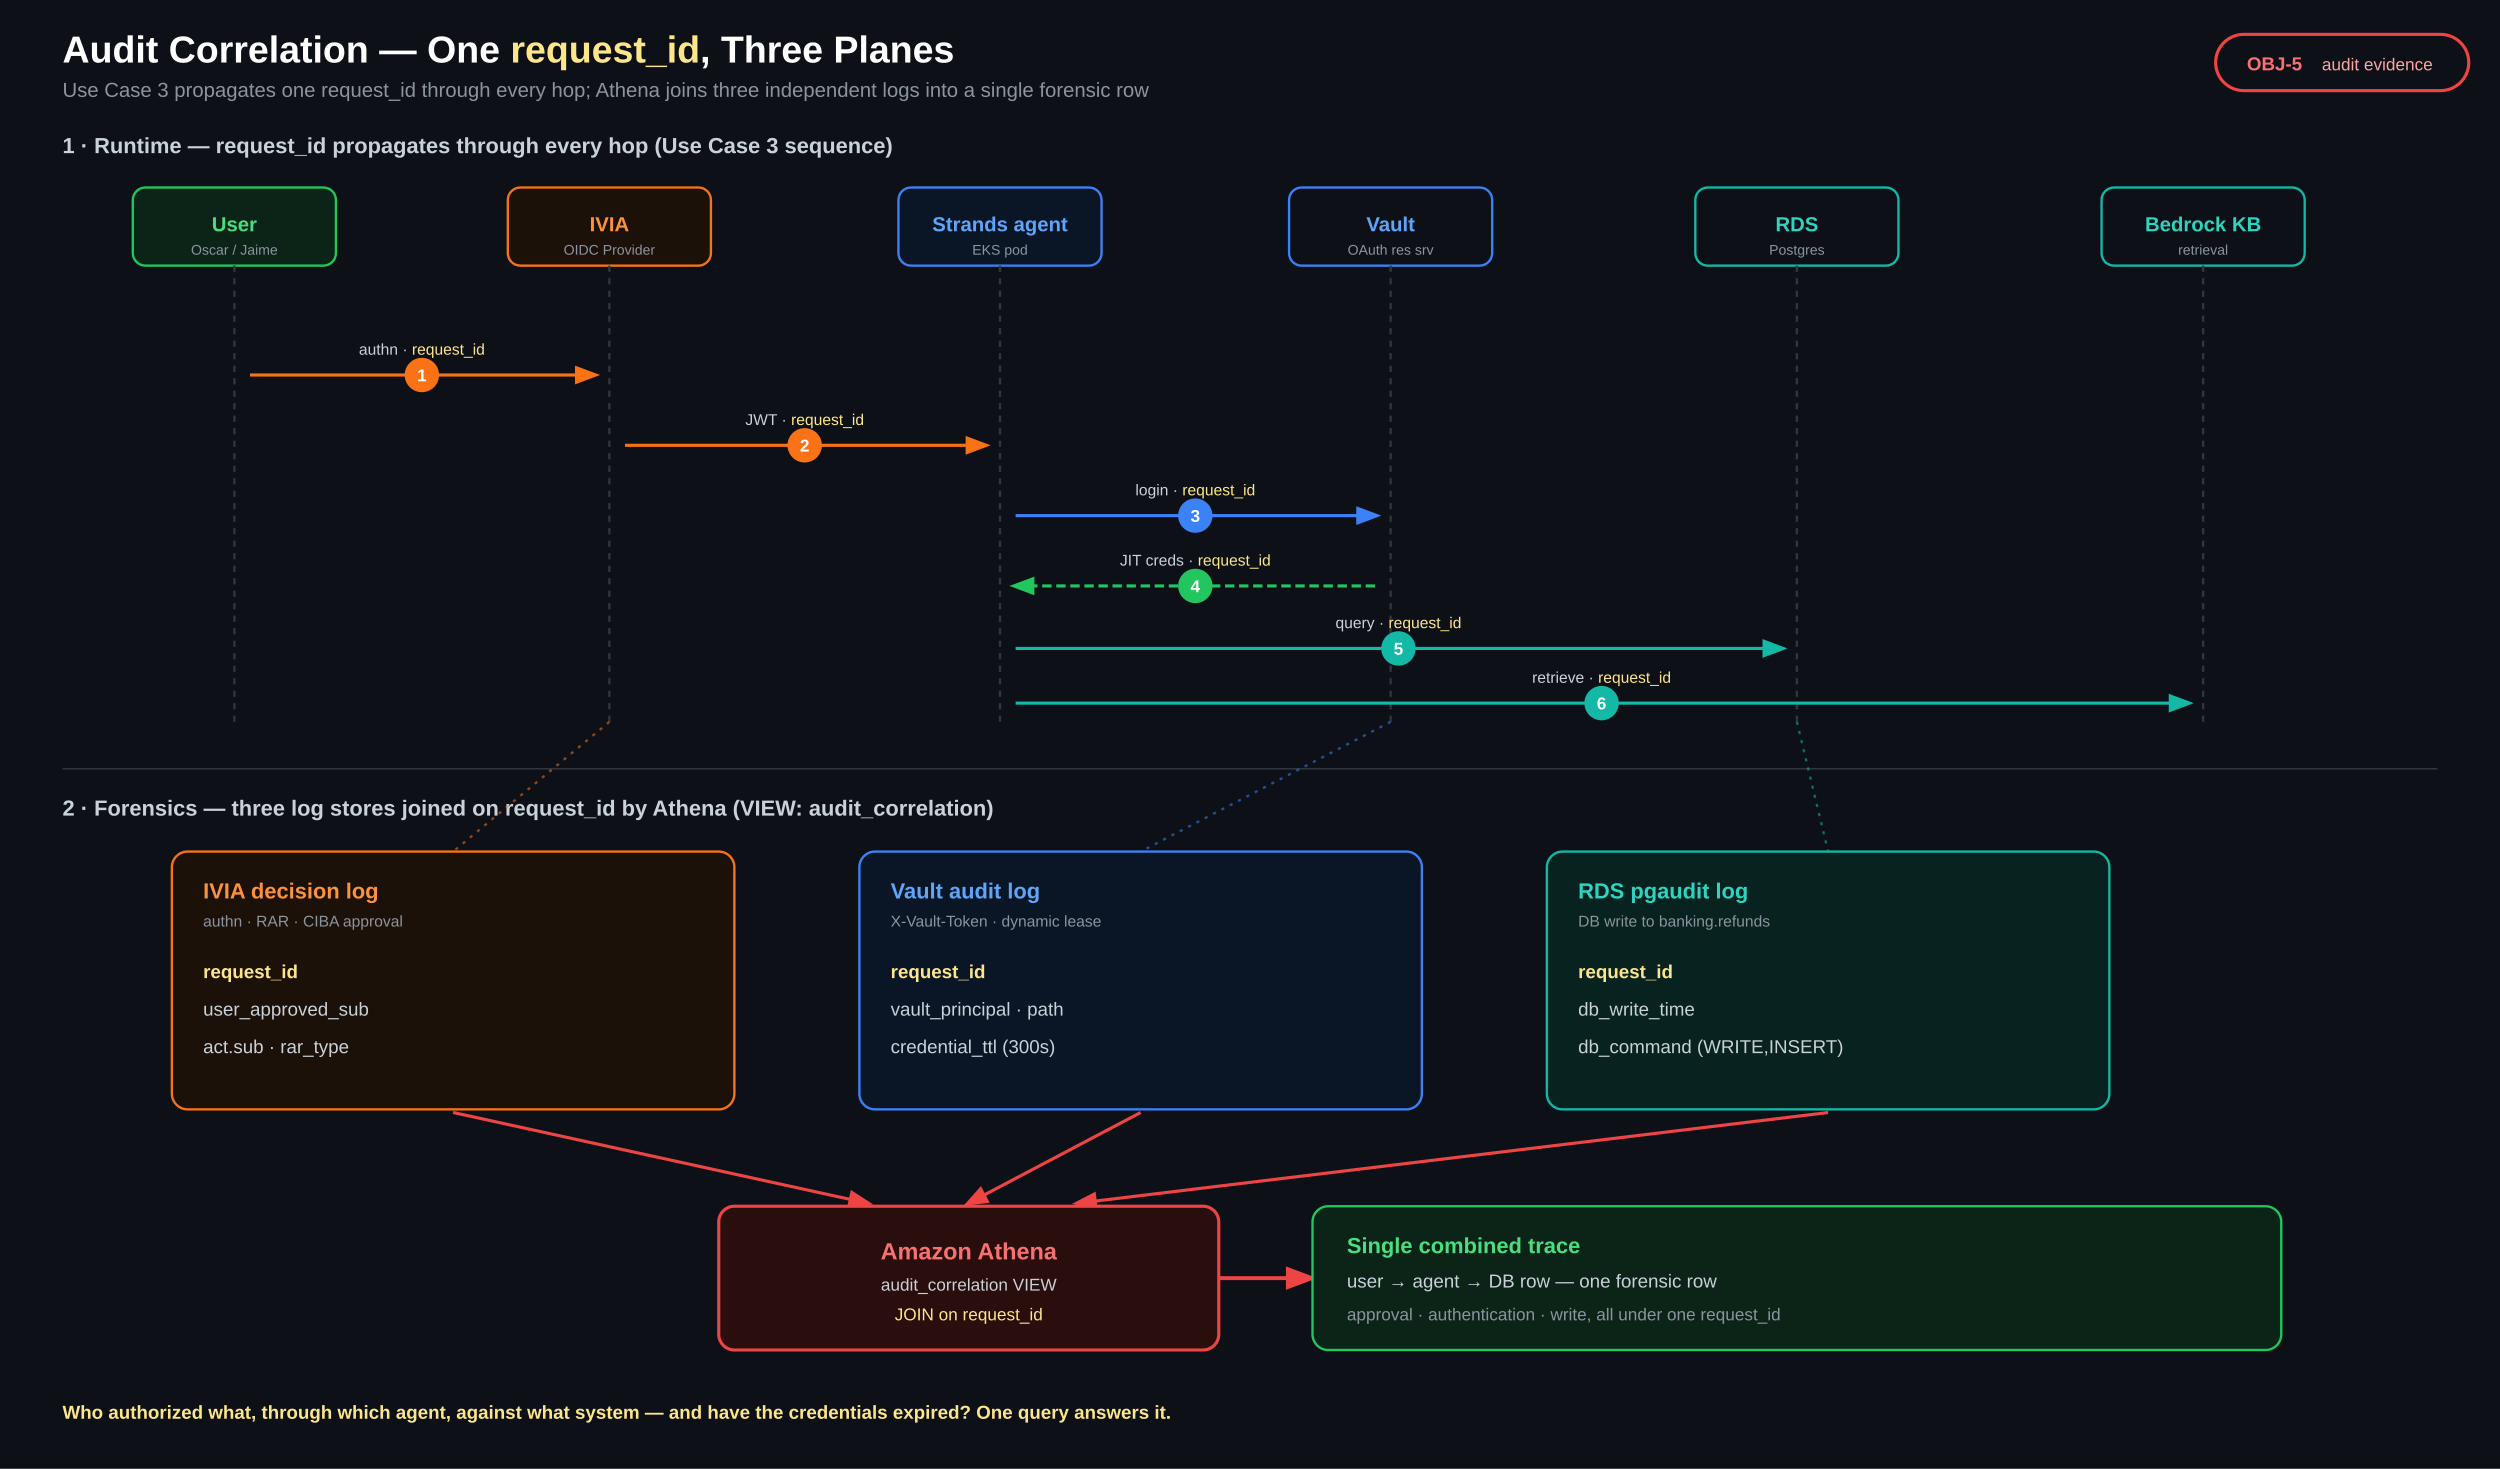
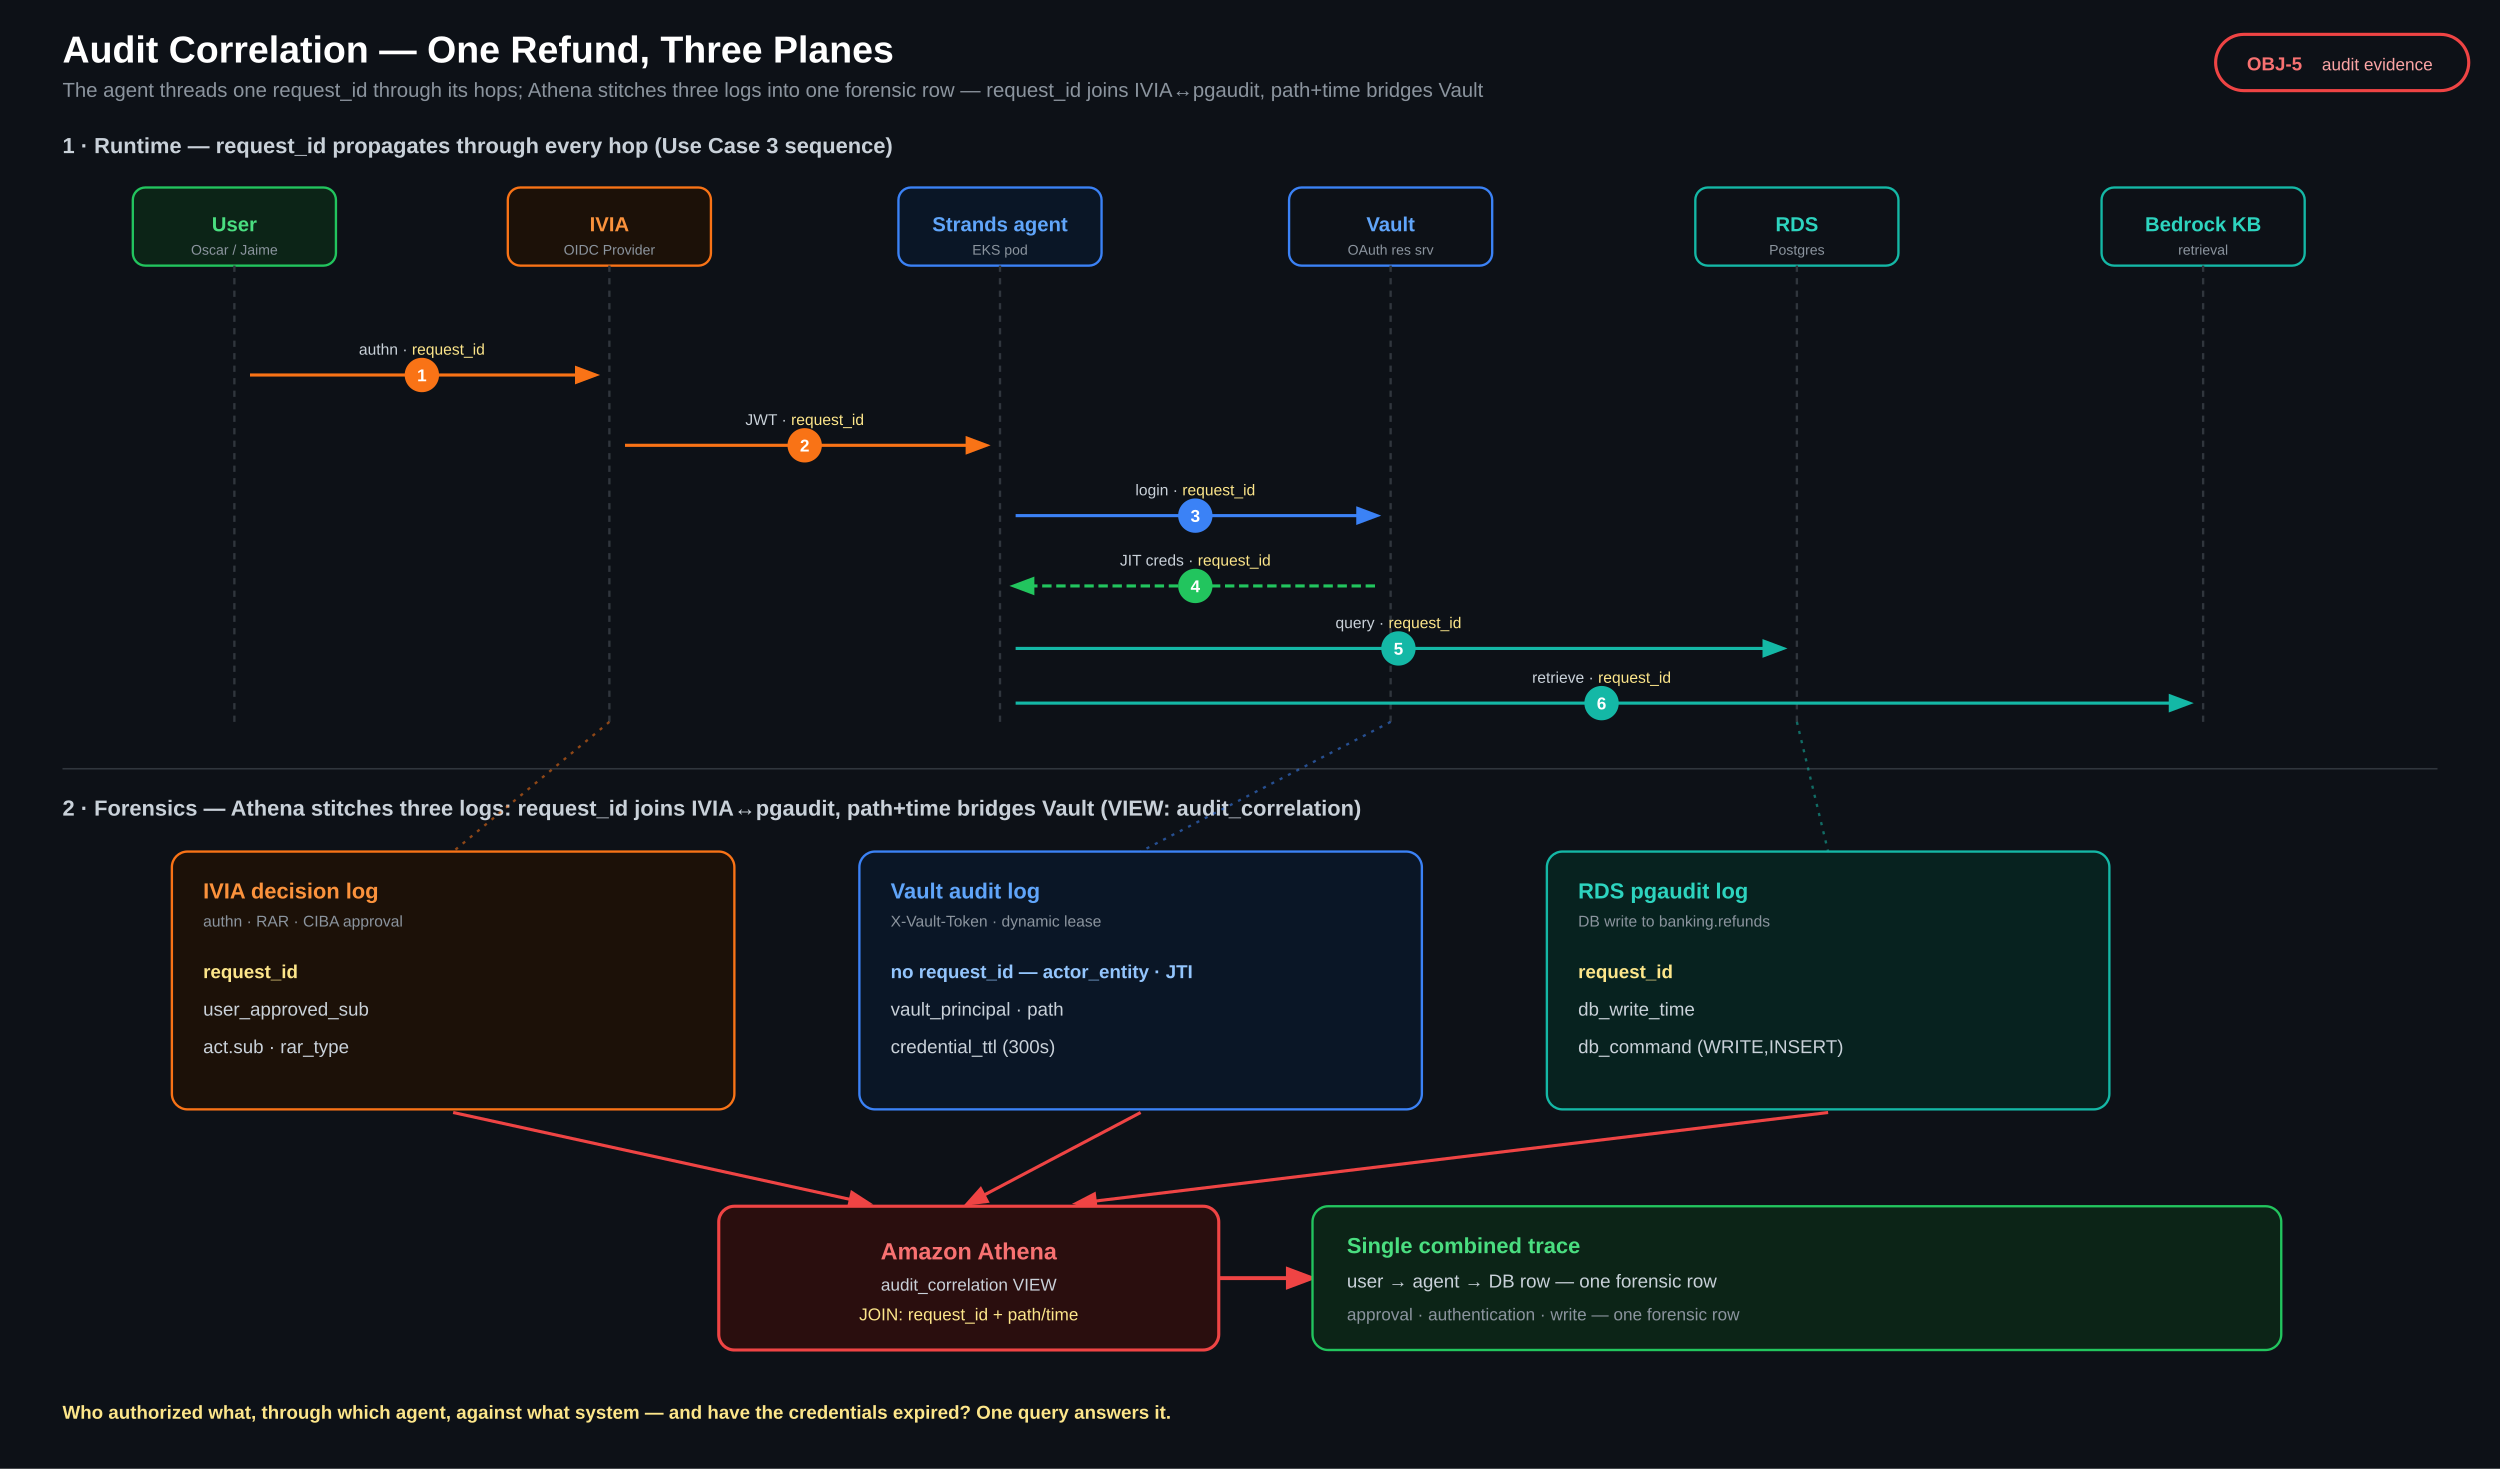
<svg xmlns="http://www.w3.org/2000/svg" viewBox="0 0 1600 940" width="1600" height="940" style="background:#0d1117; font-family: 'Segoe UI', 'Helvetica Neue', Arial, sans-serif;">
  <rect width="1600" height="940" fill="#0d1117" />
-   <text x="40" y="40" fill="white" font-size="24" font-weight="bold">Audit Correlation — One <tspan fill="#fde68a">request_id</tspan>, Three Planes</text>
-   <text x="40" y="62" fill="#8b949e" font-size="13">Use Case 3 propagates one request_id through every hop; Athena joins three independent logs into a single forensic row</text>
+   <text x="40" y="40" fill="white" font-size="24" font-weight="bold">Audit Correlation — One Refund, Three Planes</text>
+   <text x="40" y="62" fill="#8b949e" font-size="13">The agent threads one request_id through its hops; Athena stitches three logs into one forensic row — request_id joins IVIA↔pgaudit, path+time bridges Vault</text>
  <rect x="1418" y="22" width="162" height="36" rx="18" fill="none" stroke="#ef4444" stroke-width="2" />
  <text x="1438" y="45" fill="#f87171" font-size="12" font-weight="bold">OBJ-5</text>
  <text x="1486" y="45" fill="#fca5a5" font-size="11">audit evidence</text>
  <defs>
    <marker id="ac-orange" markerWidth="8" markerHeight="8" refX="6" refY="3" orient="auto">
      <path d="M0,0 L0,6 L8,3 z" fill="#f97316" />
    </marker>
    <marker id="ac-blue" markerWidth="8" markerHeight="8" refX="6" refY="3" orient="auto">
      <path d="M0,0 L0,6 L8,3 z" fill="#3b82f6" />
    </marker>
    <marker id="ac-teal" markerWidth="8" markerHeight="8" refX="6" refY="3" orient="auto">
      <path d="M0,0 L0,6 L8,3 z" fill="#14b8a6" />
    </marker>
    <marker id="ac-green" markerWidth="8" markerHeight="8" refX="6" refY="3" orient="auto">
      <path d="M0,0 L0,6 L8,3 z" fill="#22c55e" />
    </marker>
    <marker id="ac-red" markerWidth="8" markerHeight="8" refX="6" refY="3" orient="auto">
      <path d="M0,0 L0,6 L8,3 z" fill="#ef4444" />
    </marker>
  </defs>
  <text x="40" y="98" fill="#c9d1d9" font-size="14" font-weight="bold">1 · Runtime — request_id propagates through every hop (Use Case 3 sequence)</text>
  <rect x="85" y="120" width="130" height="50" rx="8" fill="#0c2417" stroke="#22c55e" stroke-width="1.5" />
  <text x="150" y="148" fill="#4ade80" font-size="13" font-weight="bold" text-anchor="middle">User</text>
  <text x="150" y="163" fill="#8b949e" font-size="9" text-anchor="middle">Oscar / Jaime</text>
  <rect x="325" y="120" width="130" height="50" rx="8" fill="#1c1108" stroke="#f97316" stroke-width="1.5" />
  <text x="390" y="148" fill="#fb923c" font-size="13" font-weight="bold" text-anchor="middle">IVIA</text>
  <text x="390" y="163" fill="#8b949e" font-size="9" text-anchor="middle">OIDC Provider</text>
  <rect x="575" y="120" width="130" height="50" rx="8" fill="#0a1626" stroke="#3b82f6" stroke-width="1.5" />
  <text x="640" y="148" fill="#60a5fa" font-size="13" font-weight="bold" text-anchor="middle">Strands agent</text>
  <text x="640" y="163" fill="#8b949e" font-size="9" text-anchor="middle">EKS pod</text>
  <rect x="825" y="120" width="130" height="50" rx="8" fill="#0d1117" stroke="#3b82f6" stroke-width="1.5" />
  <text x="890" y="148" fill="#60a5fa" font-size="13" font-weight="bold" text-anchor="middle">Vault</text>
  <text x="890" y="163" fill="#8b949e" font-size="9" text-anchor="middle">OAuth res srv</text>
  <rect x="1085" y="120" width="130" height="50" rx="8" fill="#0d1117" stroke="#14b8a6" stroke-width="1.5" />
  <text x="1150" y="148" fill="#2dd4bf" font-size="13" font-weight="bold" text-anchor="middle">RDS</text>
  <text x="1150" y="163" fill="#8b949e" font-size="9" text-anchor="middle">Postgres</text>
  <rect x="1345" y="120" width="130" height="50" rx="8" fill="#0d1117" stroke="#14b8a6" stroke-width="1.5" />
  <text x="1410" y="148" fill="#2dd4bf" font-size="13" font-weight="bold" text-anchor="middle">Bedrock KB</text>
  <text x="1410" y="163" fill="#8b949e" font-size="9" text-anchor="middle">retrieval</text>
  <line x1="150" y1="170" x2="150" y2="462" stroke="#30363d" stroke-width="1.5" stroke-dasharray="4,4" />
  <line x1="390" y1="170" x2="390" y2="462" stroke="#30363d" stroke-width="1.5" stroke-dasharray="4,4" />
  <line x1="640" y1="170" x2="640" y2="462" stroke="#30363d" stroke-width="1.5" stroke-dasharray="4,4" />
  <line x1="890" y1="170" x2="890" y2="462" stroke="#30363d" stroke-width="1.5" stroke-dasharray="4,4" />
  <line x1="1150" y1="170" x2="1150" y2="462" stroke="#30363d" stroke-width="1.5" stroke-dasharray="4,4" />
  <line x1="1410" y1="170" x2="1410" y2="462" stroke="#30363d" stroke-width="1.5" stroke-dasharray="4,4" />
  <text x="270" y="227" fill="#c9d1d9" font-size="10" text-anchor="middle">authn · <tspan fill="#fde68a">request_id</tspan>
  </text>
  <line x1="160" y1="240" x2="380" y2="240" stroke="#f97316" stroke-width="2" marker-end="url(#ac-orange)" />
  <circle cx="270" cy="240" r="11" fill="#f97316" />
  <text x="270" y="244" fill="white" font-size="11" font-weight="bold" text-anchor="middle">1</text>
  <text x="515" y="272" fill="#c9d1d9" font-size="10" text-anchor="middle">JWT · <tspan fill="#fde68a">request_id</tspan>
  </text>
  <line x1="400" y1="285" x2="630" y2="285" stroke="#f97316" stroke-width="2" marker-end="url(#ac-orange)" />
  <circle cx="515" cy="285" r="11" fill="#f97316" />
  <text x="515" y="289" fill="white" font-size="11" font-weight="bold" text-anchor="middle">2</text>
  <text x="765" y="317" fill="#c9d1d9" font-size="10" text-anchor="middle">login · <tspan fill="#fde68a">request_id</tspan>
  </text>
  <line x1="650" y1="330" x2="880" y2="330" stroke="#3b82f6" stroke-width="2" marker-end="url(#ac-blue)" />
  <circle cx="765" cy="330" r="11" fill="#3b82f6" />
  <text x="765" y="334" fill="white" font-size="11" font-weight="bold" text-anchor="middle">3</text>
  <text x="765" y="362" fill="#c9d1d9" font-size="10" text-anchor="middle">JIT creds · <tspan fill="#fde68a">request_id</tspan>
  </text>
  <line x1="880" y1="375" x2="650" y2="375" stroke="#22c55e" stroke-width="2" stroke-dasharray="6,3" marker-end="url(#ac-green)" />
  <circle cx="765" cy="375" r="11" fill="#22c55e" />
  <text x="765" y="379" fill="white" font-size="11" font-weight="bold" text-anchor="middle">4</text>
  <text x="895" y="402" fill="#c9d1d9" font-size="10" text-anchor="middle">query · <tspan fill="#fde68a">request_id</tspan>
  </text>
  <line x1="650" y1="415" x2="1140" y2="415" stroke="#14b8a6" stroke-width="2" marker-end="url(#ac-teal)" />
  <circle cx="895" cy="415" r="11" fill="#14b8a6" />
  <text x="895" y="419" fill="white" font-size="11" font-weight="bold" text-anchor="middle">5</text>
  <text x="1025" y="437" fill="#c9d1d9" font-size="10" text-anchor="middle">retrieve · <tspan fill="#fde68a">request_id</tspan>
  </text>
  <line x1="650" y1="450" x2="1400" y2="450" stroke="#14b8a6" stroke-width="2" marker-end="url(#ac-teal)" />
  <circle cx="1025" cy="450" r="11" fill="#14b8a6" />
  <text x="1025" y="454" fill="white" font-size="11" font-weight="bold" text-anchor="middle">6</text>
  <line x1="40" y1="492" x2="1560" y2="492" stroke="#30363d" stroke-width="1" />
-   <text x="40" y="522" fill="#c9d1d9" font-size="14" font-weight="bold">2 · Forensics — three log stores joined on request_id by Athena (VIEW: audit_correlation)</text>
+   <text x="40" y="522" fill="#c9d1d9" font-size="14" font-weight="bold">2 · Forensics — Athena stitches three logs: request_id joins IVIA↔pgaudit, path+time bridges Vault (VIEW: audit_correlation)</text>
  <line x1="390" y1="462" x2="290" y2="545" stroke="#f97316" stroke-width="1.5" stroke-dasharray="2,4" opacity="0.55" />
  <line x1="890" y1="462" x2="730" y2="545" stroke="#3b82f6" stroke-width="1.5" stroke-dasharray="2,4" opacity="0.55" />
  <line x1="1150" y1="462" x2="1170" y2="545" stroke="#14b8a6" stroke-width="1.5" stroke-dasharray="2,4" opacity="0.55" />
  <rect x="110" y="545" width="360" height="165" rx="10" fill="#1c1108" stroke="#f97316" stroke-width="1.5" />
  <text x="130" y="575" fill="#fb923c" font-size="14" font-weight="bold">IVIA decision log</text>
  <text x="130" y="593" fill="#8b949e" font-size="10">authn · RAR · CIBA approval</text>
  <text x="130" y="626" fill="#fde68a" font-size="12" font-weight="bold">request_id</text>
  <text x="130" y="650" fill="#c9d1d9" font-size="12">user_approved_sub</text>
  <text x="130" y="674" fill="#c9d1d9" font-size="12">act.sub · rar_type</text>
  <rect x="550" y="545" width="360" height="165" rx="10" fill="#0a1626" stroke="#3b82f6" stroke-width="1.5" />
  <text x="570" y="575" fill="#60a5fa" font-size="14" font-weight="bold">Vault audit log</text>
  <text x="570" y="593" fill="#8b949e" font-size="10">X-Vault-Token · dynamic lease</text>
-   <text x="570" y="626" fill="#fde68a" font-size="12" font-weight="bold">request_id</text>
+   <text x="570" y="626" fill="#93c5fd" font-size="12" font-weight="bold">no request_id — actor_entity · JTI</text>
  <text x="570" y="650" fill="#c9d1d9" font-size="12">vault_principal · path</text>
  <text x="570" y="674" fill="#c9d1d9" font-size="12">credential_ttl (300s)</text>
  <rect x="990" y="545" width="360" height="165" rx="10" fill="#07221f" stroke="#14b8a6" stroke-width="1.5" />
  <text x="1010" y="575" fill="#2dd4bf" font-size="14" font-weight="bold">RDS pgaudit log</text>
  <text x="1010" y="593" fill="#8b949e" font-size="10">DB write to banking.refunds</text>
  <text x="1010" y="626" fill="#fde68a" font-size="12" font-weight="bold">request_id</text>
  <text x="1010" y="650" fill="#c9d1d9" font-size="12">db_write_time</text>
  <text x="1010" y="674" fill="#c9d1d9" font-size="12">db_command (WRITE,INSERT)</text>
  <line x1="290" y1="712" x2="555" y2="770" stroke="#ef4444" stroke-width="2" marker-end="url(#ac-red)" />
  <line x1="730" y1="712" x2="620" y2="770" stroke="#ef4444" stroke-width="2" marker-end="url(#ac-red)" />
  <line x1="1170" y1="712" x2="690" y2="770" stroke="#ef4444" stroke-width="2" marker-end="url(#ac-red)" />
  <rect x="460" y="772" width="320" height="92" rx="10" fill="#2a0e0e" stroke="#ef4444" stroke-width="2" />
  <text x="620" y="806" fill="#f87171" font-size="15" font-weight="bold" text-anchor="middle">Amazon Athena</text>
  <text x="620" y="826" fill="#c9d1d9" font-size="11" text-anchor="middle">audit_correlation VIEW</text>
-   <text x="620" y="845" fill="#fde68a" font-size="11" text-anchor="middle">JOIN on request_id</text>
+   <text x="620" y="845" fill="#fde68a" font-size="11" text-anchor="middle">JOIN: request_id + path/time</text>
  <line x1="780" y1="818" x2="838" y2="818" stroke="#ef4444" stroke-width="2.5" marker-end="url(#ac-red)" />
  <rect x="840" y="772" width="620" height="92" rx="10" fill="#0c2417" stroke="#22c55e" stroke-width="1.5" />
  <text x="862" y="802" fill="#4ade80" font-size="14" font-weight="bold">Single combined trace</text>
  <text x="862" y="824" fill="#c9d1d9" font-size="12">user → agent → DB row — one forensic row</text>
-   <text x="862" y="845" fill="#8b949e" font-size="11">approval · authentication · write, all under one request_id</text>
+   <text x="862" y="845" fill="#8b949e" font-size="11">approval · authentication · write — one forensic row</text>
  <text x="40" y="908" fill="#fde68a" font-size="12" font-weight="bold">Who authorized what, through which agent, against what system — and have the credentials expired? One query answers it.</text>
</svg>
